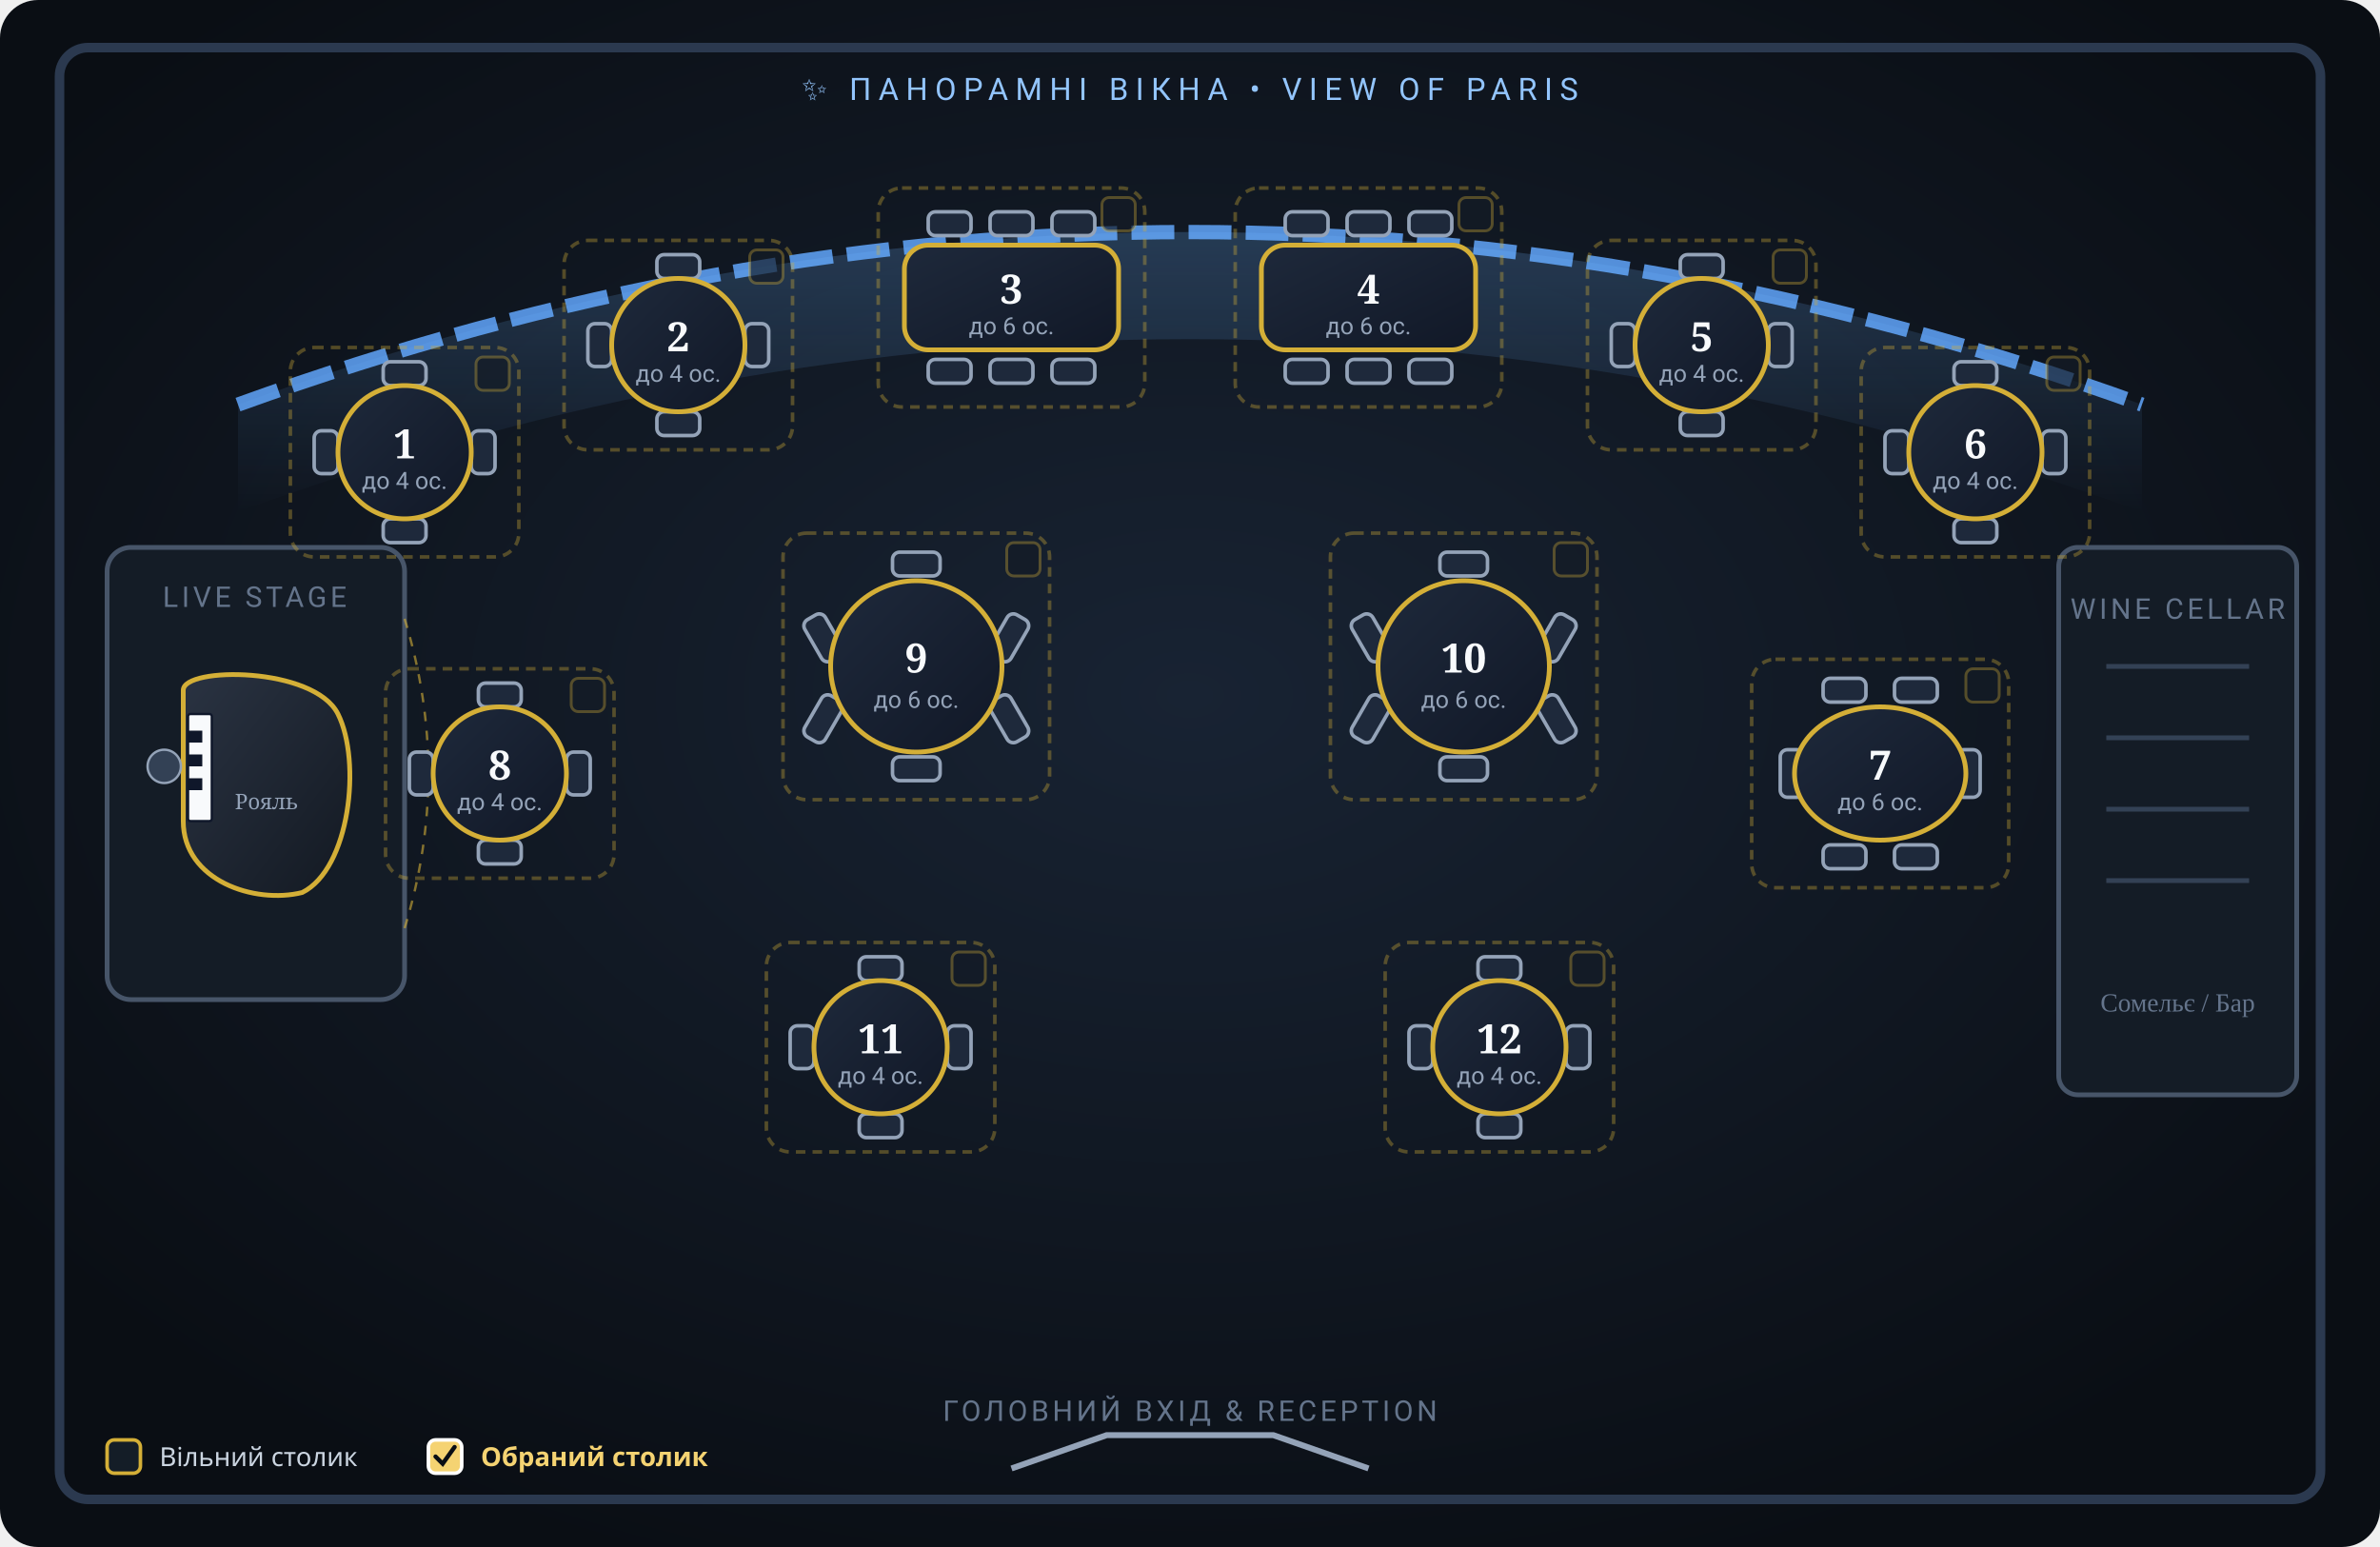
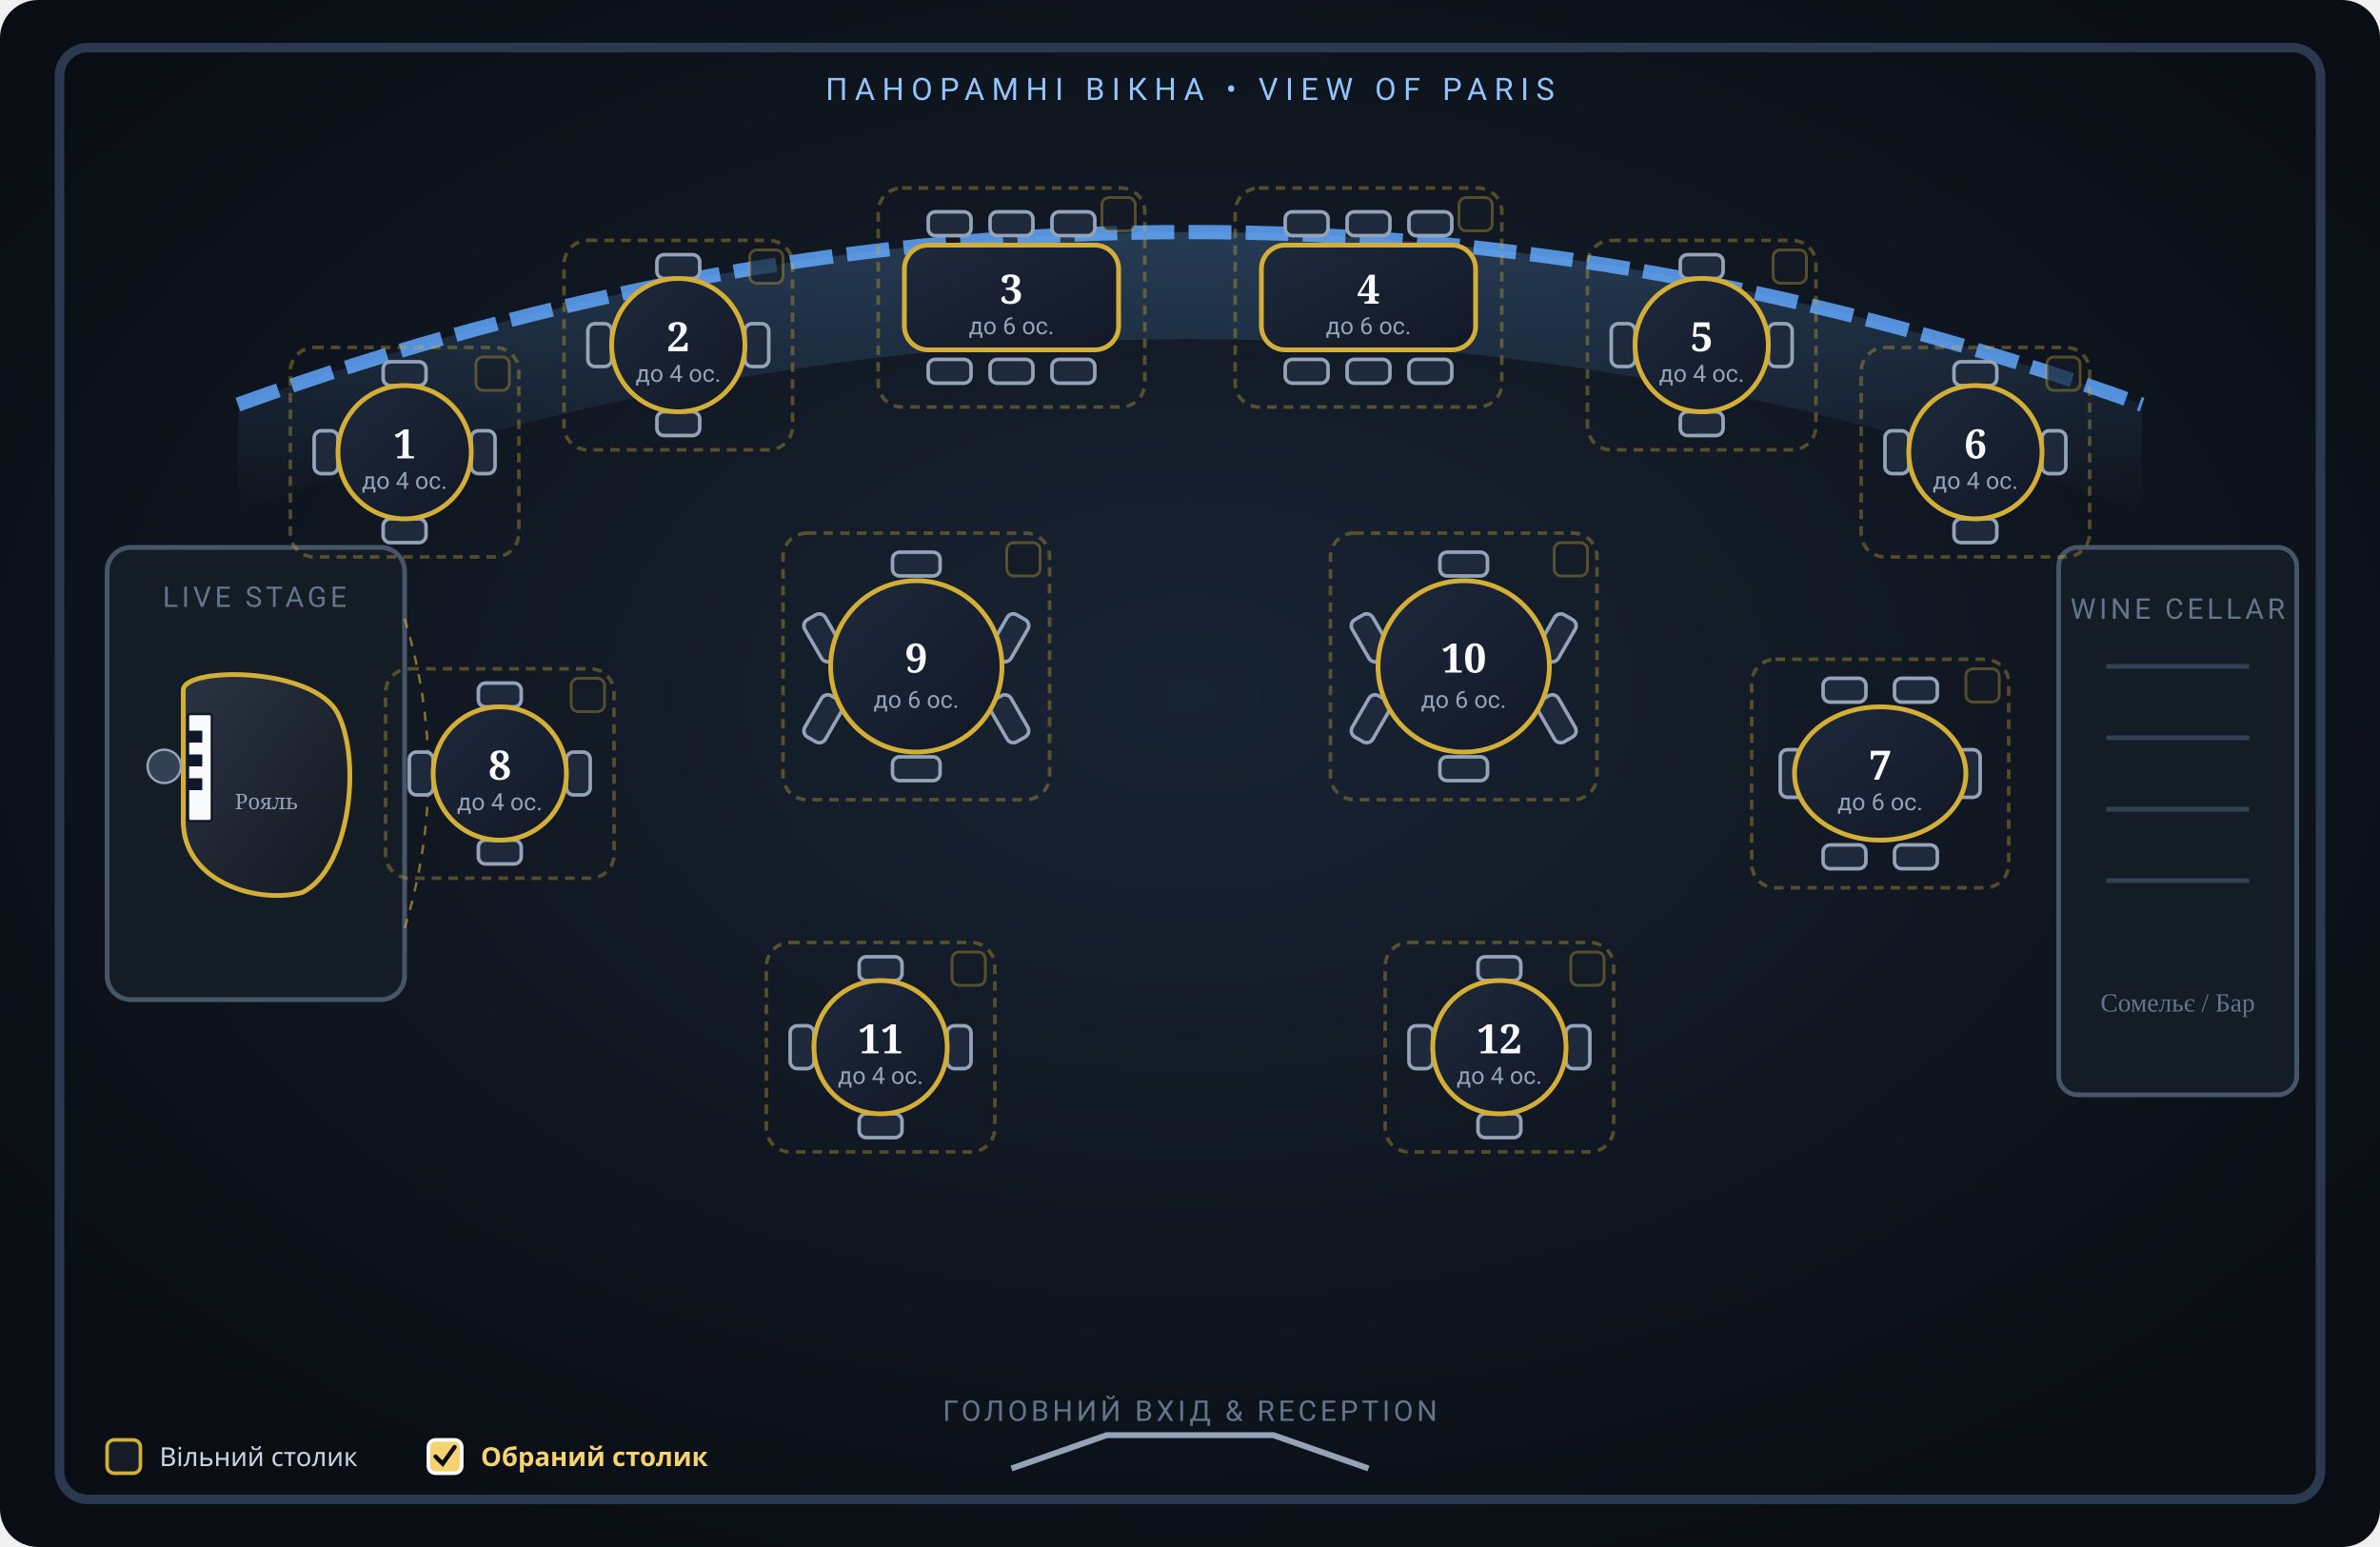
<svg xmlns="http://www.w3.org/2000/svg" viewBox="0 0 1000 650" width="100%" height="100%" class="savoure-floorplan-svg" id="restaurant-map" role="img" aria-label="План розміщення столиків ресторану Savoure">
  <defs>
    <radialGradient id="hallGlow" cx="50%" cy="45%" r="60%">
      <stop offset="0%" stop-color="#182333" />
      <stop offset="100%" stop-color="#0a0e14" />
    </radialGradient>
    <linearGradient id="tableDefault" x1="0%" y1="0%" x2="100%" y2="100%">
      <stop offset="0%" stop-color="#1e293b" />
      <stop offset="100%" stop-color="#111827" />
    </linearGradient>
    <linearGradient id="tableSelected" x1="0%" y1="0%" x2="100%" y2="100%">
      <stop offset="0%" stop-color="#f5d372" />
      <stop offset="100%" stop-color="#c59b27" />
    </linearGradient>
    <linearGradient id="pianoGrad" x1="0%" y1="0%" x2="100%" y2="100%">
      <stop offset="0%" stop-color="#2a3342" />
      <stop offset="100%" stop-color="#131922" />
    </linearGradient>
    <linearGradient id="windowLight" x1="50%" y1="0%" x2="50%" y2="100%">
      <stop offset="0%" stop-color="rgba(110, 180, 255, 0.22)" />
      <stop offset="100%" stop-color="rgba(110, 180, 255, 0)" />
    </linearGradient>
    <filter id="goldGlow" x="-20%" y="-20%" width="140%" height="140%">
      <feGaussianBlur stdDeviation="4" result="blur" />
      <feComposite in="SourceGraphic" in2="blur" operator="over" />
    </filter>
    <style>
      .floor-bg { fill: url(#hallGlow); }
      .wall-outer { stroke: #2b394f; stroke-width: 4; fill: none; }
      .window-arc { stroke: #60a5fa; stroke-width: 6; stroke-dasharray: 18 6; fill: none; opacity: 0.85; }
      .window-label { fill: #93c5fd; font-family: 'Cinzel', -apple-system, BlinkMacSystemFont, 'Segoe UI', Roboto, serif, sans-serif; font-size: 13px; letter-spacing: 3px; }
      .arch-label { fill: #64748b; font-family: -apple-system, BlinkMacSystemFont, 'Segoe UI', Roboto, sans-serif; font-size: 12px; letter-spacing: 1.5px; text-transform: uppercase; }

      .table-group { cursor: pointer; outline: none; transition: transform 0.2s ease, opacity 0.2s ease; }
      .table-surface { fill: url(#tableDefault); stroke: #d4af37; stroke-width: 2; transition: all 0.2s ease; }
      .chair { fill: #1e293b; stroke: #94a3b8; stroke-width: 1.5; rx: 3; transition: all 0.2s ease; }
      .table-num { fill: #f8fafc; font-family: 'Playfair Display', Georgia, serif, sans-serif; font-size: 17px; font-weight: 700; text-anchor: middle; dominant-baseline: central; pointer-events: none; }
      .table-capacity { fill: #94a3b8; font-family: -apple-system, BlinkMacSystemFont, 'Segoe UI', Roboto, sans-serif; font-size: 10px; text-anchor: middle; dominant-baseline: central; pointer-events: none; }
      .table-frame { fill: transparent; stroke: rgba(212, 175, 55, 0.35); stroke-width: 1.5; stroke-dasharray: 4 3; rx: 10; transition: all 0.2s ease; }
      .table-chk-box { fill: rgba(20, 28, 38, 0.95); stroke: rgba(212, 175, 55, 0.5); stroke-width: 1.2; rx: 3; opacity: 0.7; transition: all 0.2s ease; }
      .table-chk-mark { stroke: #0a0e14; stroke-width: 2.2; fill: none; opacity: 0; stroke-linecap: round; stroke-linejoin: round; transition: opacity 0.2s ease; }

      /* Table Hover State */
      .table-group:hover .table-surface { stroke: #f5d372; stroke-width: 2.5; filter: drop-shadow(0 0 6px rgba(245, 211, 114, 0.5)); }
      .table-group:hover .table-frame { stroke: rgba(245, 211, 114, 0.85); stroke-dasharray: none; fill: rgba(245, 211, 114, 0.05); }
      .table-group:hover .chair { stroke: #f5d372; }

      /* Table Selected State */
      .table-group.is-selected .table-surface { fill: url(#tableSelected) !important; stroke: #ffffff !important; stroke-width: 2.5 !important; filter: url(#goldGlow) !important; }
      .table-group.is-selected .table-num { fill: #0a0e14 !important; font-weight: 800 !important; }
      .table-group.is-selected .table-capacity { fill: #1e293b !important; font-weight: 700 !important; }
      .table-group.is-selected .chair { fill: #f5d372 !important; stroke: #ffffff !important; }
      .table-group.is-selected .table-frame { stroke: #f5d372 !important; stroke-width: 2 !important; stroke-dasharray: none !important; fill: rgba(245, 211, 114, 0.12) !important; }
      .table-group.is-selected .table-chk-box { fill: #f5d372 !important; stroke: #ffffff !important; opacity: 1 !important; }
      .table-group.is-selected .table-chk-mark { stroke: #0a0e14 !important; opacity: 1 !important; }

-       /* Table Booked / Occupied State (🔴 Red/Wine) */
+       /* Table Booked / Occupied State (Red/Wine) */
      .table-group.is-booked .table-surface { fill: #3f151e; stroke: #ef4444; stroke-width: 2.2; }
      .table-group.is-booked .chair { fill: #2c0f16; stroke: #f87171; }
      .table-group.is-booked .table-frame { stroke: rgba(239, 68, 68, 0.7); stroke-dasharray: none; fill: rgba(239, 68, 68, 0.12); }
      .table-group.is-booked .table-num { fill: #fecaca; font-weight: 800; }
      .table-group.is-booked .table-capacity { fill: #f87171; font-weight: 600; }
      .table-group.is-booked .table-chk-box { fill: #ef4444; stroke: #ffffff; opacity: 1; }
      .table-group.is-booked .table-chk-mark { stroke: #ffffff; opacity: 1; }

-       /* Table Free / Available State (🟢 Fresh Green) */
+       /* Table Free / Available State (Fresh Green) */
      .table-group.is-free .table-surface { stroke: #22c55e; stroke-width: 2; }
      .table-group.is-free .chair { stroke: #4ade80; }
      .table-group.is-free .table-frame { stroke: rgba(34, 197, 94, 0.5); stroke-dasharray: 4 3; }
      .table-group.is-free .table-num { fill: #bbf7d0; font-weight: 700; }
      .table-group.is-free .table-capacity { fill: #4ade80; }
      .table-group.is-free:hover .table-surface { stroke: #4ade80; stroke-width: 2.5; filter: drop-shadow(0 0 8px rgba(74, 222, 128, 0.6)); }
      .table-group.is-free:hover .table-frame { stroke: #22c55e; stroke-dasharray: none; }
    </style>
  </defs>
  <rect width="1000" height="650" class="floor-bg" rx="16" />
  <rect x="25" y="20" width="950" height="610" rx="12" class="wall-outer" />
  <path d="M 100 170 Q 500 25 900 170" class="window-arc" />
  <path d="M 100 170 Q 500 25 900 170 L 900 215 Q 500 70 100 215 Z" fill="url(#windowLight)" />
-   <text x="500" y="42" text-anchor="middle" class="window-label">✨ ПАНОРАМНІ ВІКНА • VIEW OF PARIS</text>
+   <text x="500" y="42" text-anchor="middle" class="window-label">ПАНОРАМНІ ВІКНА • VIEW OF PARIS</text>
  <g id="stage-zone" transform="translate(45, 230)">
    <rect x="0" y="0" width="125" height="190" rx="10" fill="#141c26" stroke="#475569" stroke-width="2" />
    <path d="M 125 30 Q 145 95 125 160" stroke="#d4af37" stroke-dasharray="4 4" fill="none" opacity="0.6" />
    <text x="62" y="25" text-anchor="middle" class="arch-label" fill="#d4af37" font-size="10">LIVE STAGE</text>
    <g transform="translate(22, 45)">
      <path d="M 10 15 C 10 5, 65 5, 75 25 C 85 45, 80 90, 60 100 C 40 105, 10 95, 10 70 Z" fill="url(#pianoGrad)" stroke="#d4af37" stroke-width="2" />
      <rect x="12" y="25" width="10" height="45" fill="#f8fafc" stroke="#0f172a" stroke-width="1" rx="1" />
      <rect x="12" y="32" width="6" height="5" fill="#0f172a" />
      <rect x="12" y="42" width="6" height="5" fill="#0f172a" />
      <rect x="12" y="52" width="6" height="5" fill="#0f172a" />
      <circle cx="2" cy="47" r="7" fill="#334155" stroke="#94a3b8" />
      <text x="45" y="65" text-anchor="middle" fill="#94a3b8" font-size="9" font-family="serif">Рояль</text>
    </g>
  </g>
  <g id="wine-bar" transform="translate(865, 230)">
    <rect x="0" y="0" width="100" height="230" rx="8" fill="#141c26" stroke="#475569" stroke-width="2" />
    <text x="50" y="30" text-anchor="middle" class="arch-label" fill="#d4af37" font-size="10">WINE CELLAR</text>
    <line x1="20" y1="50" x2="80" y2="50" stroke="#334155" stroke-width="2" />
    <line x1="20" y1="80" x2="80" y2="80" stroke="#334155" stroke-width="2" />
    <line x1="20" y1="110" x2="80" y2="110" stroke="#334155" stroke-width="2" />
    <line x1="20" y1="140" x2="80" y2="140" stroke="#334155" stroke-width="2" />
    <text x="50" y="195" text-anchor="middle" fill="#64748b" font-size="11">Сомельє / Бар</text>
  </g>
  <g id="entrance" transform="translate(425, 595)">
    <path d="M 0 22 L 40 8 L 110 8 L 150 22" stroke="#94a3b8" stroke-width="2.5" fill="none" />
    <text x="75" y="2" text-anchor="middle" class="arch-label">ГОЛОВНИЙ ВХІД &amp; RECEPTION</text>
  </g>
  <g class="table-group" id="table-1" data-table="1" data-title="Стіл №1 — Біля вікна (до 4 ос.)" transform="translate(170, 190)" tabindex="0" role="button" aria-label="Стіл №1, біля вікна, до 4 осіб">
    <rect x="-48" y="-44" width="96" height="88" rx="10" class="table-frame" />
    <rect x="30" y="-40" width="14" height="14" rx="3" class="table-chk-box" />
    <path d="M 33 -33 L 36 -30 L 41 -37" class="table-chk-mark" />
    <rect x="-38" y="-9" width="10" height="18" class="chair" />
    <rect x="28" y="-9" width="10" height="18" class="chair" />
    <rect x="-9" y="-38" width="18" height="10" class="chair" />
    <rect x="-9" y="28" width="18" height="10" class="chair" />
    <circle cx="0" cy="0" r="28" class="table-surface" />
    <text x="0" y="-4" class="table-num">1</text>
    <text x="0" y="12" class="table-capacity">до 4 ос.</text>
  </g>
  <g class="table-group" id="table-2" data-table="2" data-title="Стіл №2 — Біля вікна (до 4 ос.)" transform="translate(285, 145)" tabindex="0" role="button" aria-label="Стіл №2, біля вікна, до 4 осіб">
    <rect x="-48" y="-44" width="96" height="88" rx="10" class="table-frame" />
    <rect x="30" y="-40" width="14" height="14" rx="3" class="table-chk-box" />
    <path d="M 33 -33 L 36 -30 L 41 -37" class="table-chk-mark" />
    <rect x="-38" y="-9" width="10" height="18" class="chair" />
    <rect x="28" y="-9" width="10" height="18" class="chair" />
    <rect x="-9" y="-38" width="18" height="10" class="chair" />
    <rect x="-9" y="28" width="18" height="10" class="chair" />
    <circle cx="0" cy="0" r="28" class="table-surface" />
    <text x="0" y="-4" class="table-num">2</text>
    <text x="0" y="12" class="table-capacity">до 4 ос.</text>
  </g>
  <g class="table-group" id="table-3" data-table="3" data-title="Стіл №3 — Панорама VIP (до 6 ос.)" transform="translate(425, 125)" tabindex="0" role="button" aria-label="Стіл №3, панорама VIP, до 6 осіб">
    <rect x="-56" y="-46" width="112" height="92" rx="12" class="table-frame" />
    <rect x="38" y="-42" width="14" height="14" rx="3" class="table-chk-box" />
    <path d="M 41 -35 L 44 -32 L 49 -39" class="table-chk-mark" />
    <rect x="-35" y="-36" width="18" height="10" class="chair" />
    <rect x="-9" y="-36" width="18" height="10" class="chair" />
    <rect x="17" y="-36" width="18" height="10" class="chair" />
    <rect x="-35" y="26" width="18" height="10" class="chair" />
    <rect x="-9" y="26" width="18" height="10" class="chair" />
    <rect x="17" y="26" width="18" height="10" class="chair" />
    <rect x="-45" y="-22" width="90" height="44" rx="10" class="table-surface" />
    <text x="0" y="-4" class="table-num">3</text>
    <text x="0" y="12" class="table-capacity">до 6 ос.</text>
  </g>
  <g class="table-group" id="table-4" data-table="4" data-title="Стіл №4 — Панорама VIP (до 6 ос.)" transform="translate(575, 125)" tabindex="0" role="button" aria-label="Стіл №4, панорама VIP, до 6 осіб">
    <rect x="-56" y="-46" width="112" height="92" rx="12" class="table-frame" />
    <rect x="38" y="-42" width="14" height="14" rx="3" class="table-chk-box" />
    <path d="M 41 -35 L 44 -32 L 49 -39" class="table-chk-mark" />
    <rect x="-35" y="-36" width="18" height="10" class="chair" />
    <rect x="-9" y="-36" width="18" height="10" class="chair" />
    <rect x="17" y="-36" width="18" height="10" class="chair" />
    <rect x="-35" y="26" width="18" height="10" class="chair" />
    <rect x="-9" y="26" width="18" height="10" class="chair" />
    <rect x="17" y="26" width="18" height="10" class="chair" />
    <rect x="-45" y="-22" width="90" height="44" rx="10" class="table-surface" />
    <text x="0" y="-4" class="table-num">4</text>
    <text x="0" y="12" class="table-capacity">до 6 ос.</text>
  </g>
  <g class="table-group" id="table-5" data-table="5" data-title="Стіл №5 — Біля вікна (до 4 ос.)" transform="translate(715, 145)" tabindex="0" role="button" aria-label="Стіл №5, біля вікна, до 4 осіб">
    <rect x="-48" y="-44" width="96" height="88" rx="10" class="table-frame" />
    <rect x="30" y="-40" width="14" height="14" rx="3" class="table-chk-box" />
    <path d="M 33 -33 L 36 -30 L 41 -37" class="table-chk-mark" />
    <rect x="-38" y="-9" width="10" height="18" class="chair" />
    <rect x="28" y="-9" width="10" height="18" class="chair" />
    <rect x="-9" y="-38" width="18" height="10" class="chair" />
    <rect x="-9" y="28" width="18" height="10" class="chair" />
    <circle cx="0" cy="0" r="28" class="table-surface" />
    <text x="0" y="-4" class="table-num">5</text>
    <text x="0" y="12" class="table-capacity">до 4 ос.</text>
  </g>
  <g class="table-group" id="table-6" data-table="6" data-title="Стіл №6 — Біля вікна (до 4 ос.)" transform="translate(830, 190)" tabindex="0" role="button" aria-label="Стіл №6, біля вікна, до 4 осіб">
    <rect x="-48" y="-44" width="96" height="88" rx="10" class="table-frame" />
    <rect x="30" y="-40" width="14" height="14" rx="3" class="table-chk-box" />
    <path d="M 33 -33 L 36 -30 L 41 -37" class="table-chk-mark" />
    <rect x="-38" y="-9" width="10" height="18" class="chair" />
    <rect x="28" y="-9" width="10" height="18" class="chair" />
    <rect x="-9" y="-38" width="18" height="10" class="chair" />
    <rect x="-9" y="28" width="18" height="10" class="chair" />
    <circle cx="0" cy="0" r="28" class="table-surface" />
    <text x="0" y="-4" class="table-num">6</text>
    <text x="0" y="12" class="table-capacity">до 4 ос.</text>
  </g>
  <g class="table-group" id="table-7" data-table="7" data-title="Стіл №7 — Східне крило (до 6 ос.)" transform="translate(790, 325)" tabindex="0" role="button" aria-label="Стіл №7, східне крило, до 6 осіб">
    <rect x="-54" y="-48" width="108" height="96" rx="12" class="table-frame" />
    <rect x="36" y="-44" width="14" height="14" rx="3" class="table-chk-box" />
    <path d="M 39 -37 L 42 -34 L 47 -41" class="table-chk-mark" />
    <rect x="-42" y="-10" width="10" height="20" class="chair" />
    <rect x="32" y="-10" width="10" height="20" class="chair" />
    <rect x="-24" y="-40" width="18" height="10" class="chair" />
    <rect x="6" y="-40" width="18" height="10" class="chair" />
    <rect x="-24" y="30" width="18" height="10" class="chair" />
    <rect x="6" y="30" width="18" height="10" class="chair" />
    <ellipse cx="0" cy="0" rx="36" ry="28" class="table-surface" />
    <text x="0" y="-4" class="table-num">7</text>
    <text x="0" y="12" class="table-capacity">до 6 ос.</text>
  </g>
  <g class="table-group" id="table-8" data-table="8" data-title="Стіл №8 — Біля сцени / рояля (до 4 ос.)" transform="translate(210, 325)" tabindex="0" role="button" aria-label="Стіл №8, біля рояля, до 4 осіб">
    <rect x="-48" y="-44" width="96" height="88" rx="10" class="table-frame" />
    <rect x="30" y="-40" width="14" height="14" rx="3" class="table-chk-box" />
    <path d="M 33 -33 L 36 -30 L 41 -37" class="table-chk-mark" />
    <rect x="-38" y="-9" width="10" height="18" class="chair" />
    <rect x="28" y="-9" width="10" height="18" class="chair" />
    <rect x="-9" y="-38" width="18" height="10" class="chair" />
    <rect x="-9" y="28" width="18" height="10" class="chair" />
    <circle cx="0" cy="0" r="28" class="table-surface" />
    <text x="0" y="-4" class="table-num">8</text>
    <text x="0" y="12" class="table-capacity">до 4 ос.</text>
  </g>
  <g class="table-group" id="table-9" data-table="9" data-title="Стіл №9 — Центр зали, круглий (до 6 ос.)" transform="translate(385, 280)" tabindex="0" role="button" aria-label="Стіл №9, центр зали, до 6 осіб">
    <rect x="-56" y="-56" width="112" height="112" rx="14" class="table-frame" />
    <rect x="38" y="-52" width="14" height="14" rx="3" class="table-chk-box" />
    <path d="M 41 -45 L 44 -42 L 49 -49" class="table-chk-mark" />
    <rect x="-10" y="-48" width="20" height="10" class="chair" />
    <rect x="-10" y="38" width="20" height="10" class="chair" />
    <rect x="34" y="-22" width="10" height="20" class="chair" transform="rotate(30, 39, -12)" />
    <rect x="34" y="12" width="10" height="20" class="chair" transform="rotate(-30, 39, 22)" />
    <rect x="-44" y="-22" width="10" height="20" class="chair" transform="rotate(-30, -39, -12)" />
    <rect x="-44" y="12" width="10" height="20" class="chair" transform="rotate(30, -39, 22)" />
    <circle cx="0" cy="0" r="36" class="table-surface" />
    <text x="0" y="-4" class="table-num">9</text>
    <text x="0" y="14" class="table-capacity">до 6 ос.</text>
  </g>
  <g class="table-group" id="table-10" data-table="10" data-title="Стіл №10 — Центр зали, круглий (до 6 ос.)" transform="translate(615, 280)" tabindex="0" role="button" aria-label="Стіл №10, центр зали, до 6 осіб">
    <rect x="-56" y="-56" width="112" height="112" rx="14" class="table-frame" />
    <rect x="38" y="-52" width="14" height="14" rx="3" class="table-chk-box" />
    <path d="M 41 -45 L 44 -42 L 49 -49" class="table-chk-mark" />
    <rect x="-10" y="-48" width="20" height="10" class="chair" />
    <rect x="-10" y="38" width="20" height="10" class="chair" />
    <rect x="34" y="-22" width="10" height="20" class="chair" transform="rotate(30, 39, -12)" />
    <rect x="34" y="12" width="10" height="20" class="chair" transform="rotate(-30, 39, 22)" />
    <rect x="-44" y="-22" width="10" height="20" class="chair" transform="rotate(-30, -39, -12)" />
    <rect x="-44" y="12" width="10" height="20" class="chair" transform="rotate(30, -39, 22)" />
    <circle cx="0" cy="0" r="36" class="table-surface" />
    <text x="0" y="-4" class="table-num">10</text>
    <text x="0" y="14" class="table-capacity">до 6 ос.</text>
  </g>
  <g class="table-group" id="table-11" data-table="11" data-title="Стіл №11 — Камінна зона (до 4 ос.)" transform="translate(370, 440)" tabindex="0" role="button" aria-label="Стіл №11, камінна зона, до 4 осіб">
    <rect x="-48" y="-44" width="96" height="88" rx="10" class="table-frame" />
    <rect x="30" y="-40" width="14" height="14" rx="3" class="table-chk-box" />
    <path d="M 33 -33 L 36 -30 L 41 -37" class="table-chk-mark" />
    <rect x="-38" y="-9" width="10" height="18" class="chair" />
    <rect x="28" y="-9" width="10" height="18" class="chair" />
    <rect x="-9" y="-38" width="18" height="10" class="chair" />
    <rect x="-9" y="28" width="18" height="10" class="chair" />
    <circle cx="0" cy="0" r="28" class="table-surface" />
    <text x="0" y="-4" class="table-num">11</text>
    <text x="0" y="12" class="table-capacity">до 4 ос.</text>
  </g>
  <g class="table-group" id="table-12" data-table="12" data-title="Стіл №12 — Камінна зона (до 4 ос.)" transform="translate(630, 440)" tabindex="0" role="button" aria-label="Стіл №12, камінна зона, до 4 осіб">
    <rect x="-48" y="-44" width="96" height="88" rx="10" class="table-frame" />
    <rect x="30" y="-40" width="14" height="14" rx="3" class="table-chk-box" />
    <path d="M 33 -33 L 36 -30 L 41 -37" class="table-chk-mark" />
    <rect x="-38" y="-9" width="10" height="18" class="chair" />
    <rect x="28" y="-9" width="10" height="18" class="chair" />
    <rect x="-9" y="-38" width="18" height="10" class="chair" />
    <rect x="-9" y="28" width="18" height="10" class="chair" />
    <circle cx="0" cy="0" r="28" class="table-surface" />
    <text x="0" y="-4" class="table-num">12</text>
    <text x="0" y="12" class="table-capacity">до 4 ос.</text>
  </g>
  <g id="map-legend" transform="translate(45, 605)">
    <rect x="0" y="0" width="14" height="14" rx="3" fill="#141d27" stroke="#d4af37" stroke-width="1.5" />
    <text x="22" y="11" fill="#cbd5e1" font-size="11" font-family="sans-serif">Вільний столик</text>
    <rect x="135" y="0" width="14" height="14" rx="3" fill="#f5d372" stroke="#ffffff" stroke-width="1.5" />
    <path d="M 138 7 L 141 10 L 146 3" stroke="#0a0e14" stroke-width="1.8" fill="none" stroke-linecap="round" />
    <text x="157" y="11" fill="#f5d372" font-size="11" font-family="sans-serif" font-weight="600">Обраний столик</text>
  </g>
</svg>
